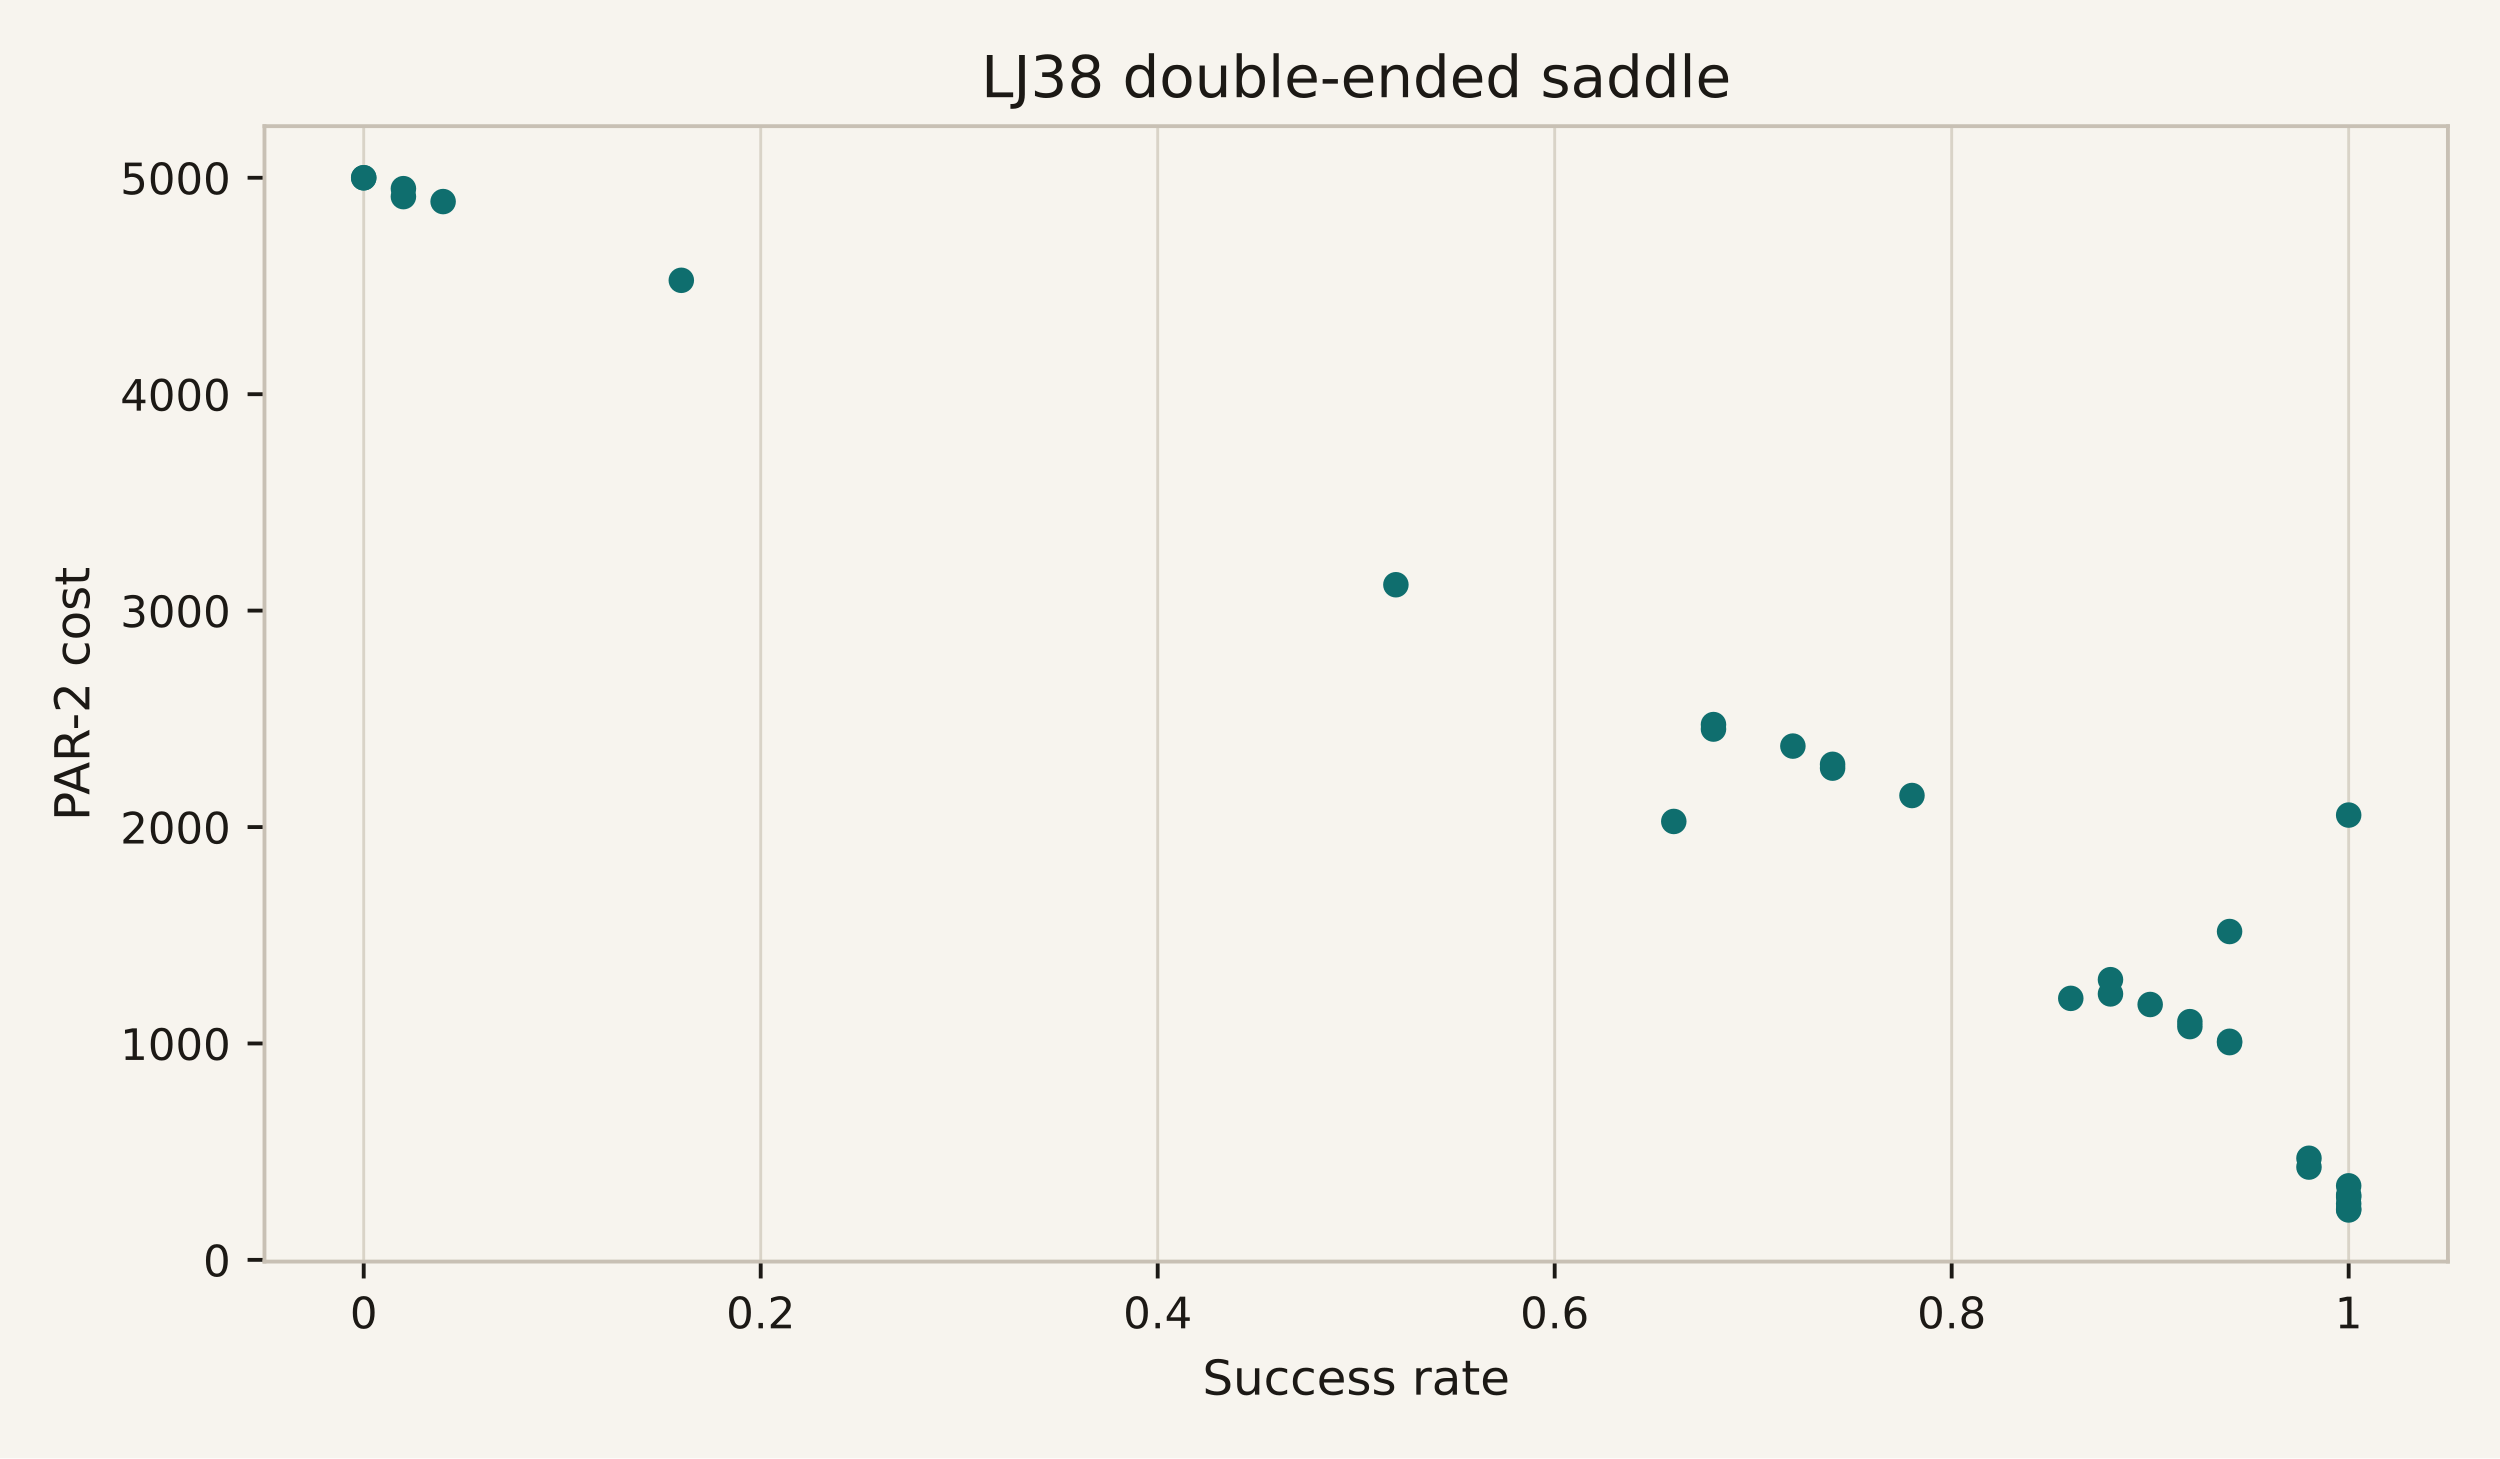
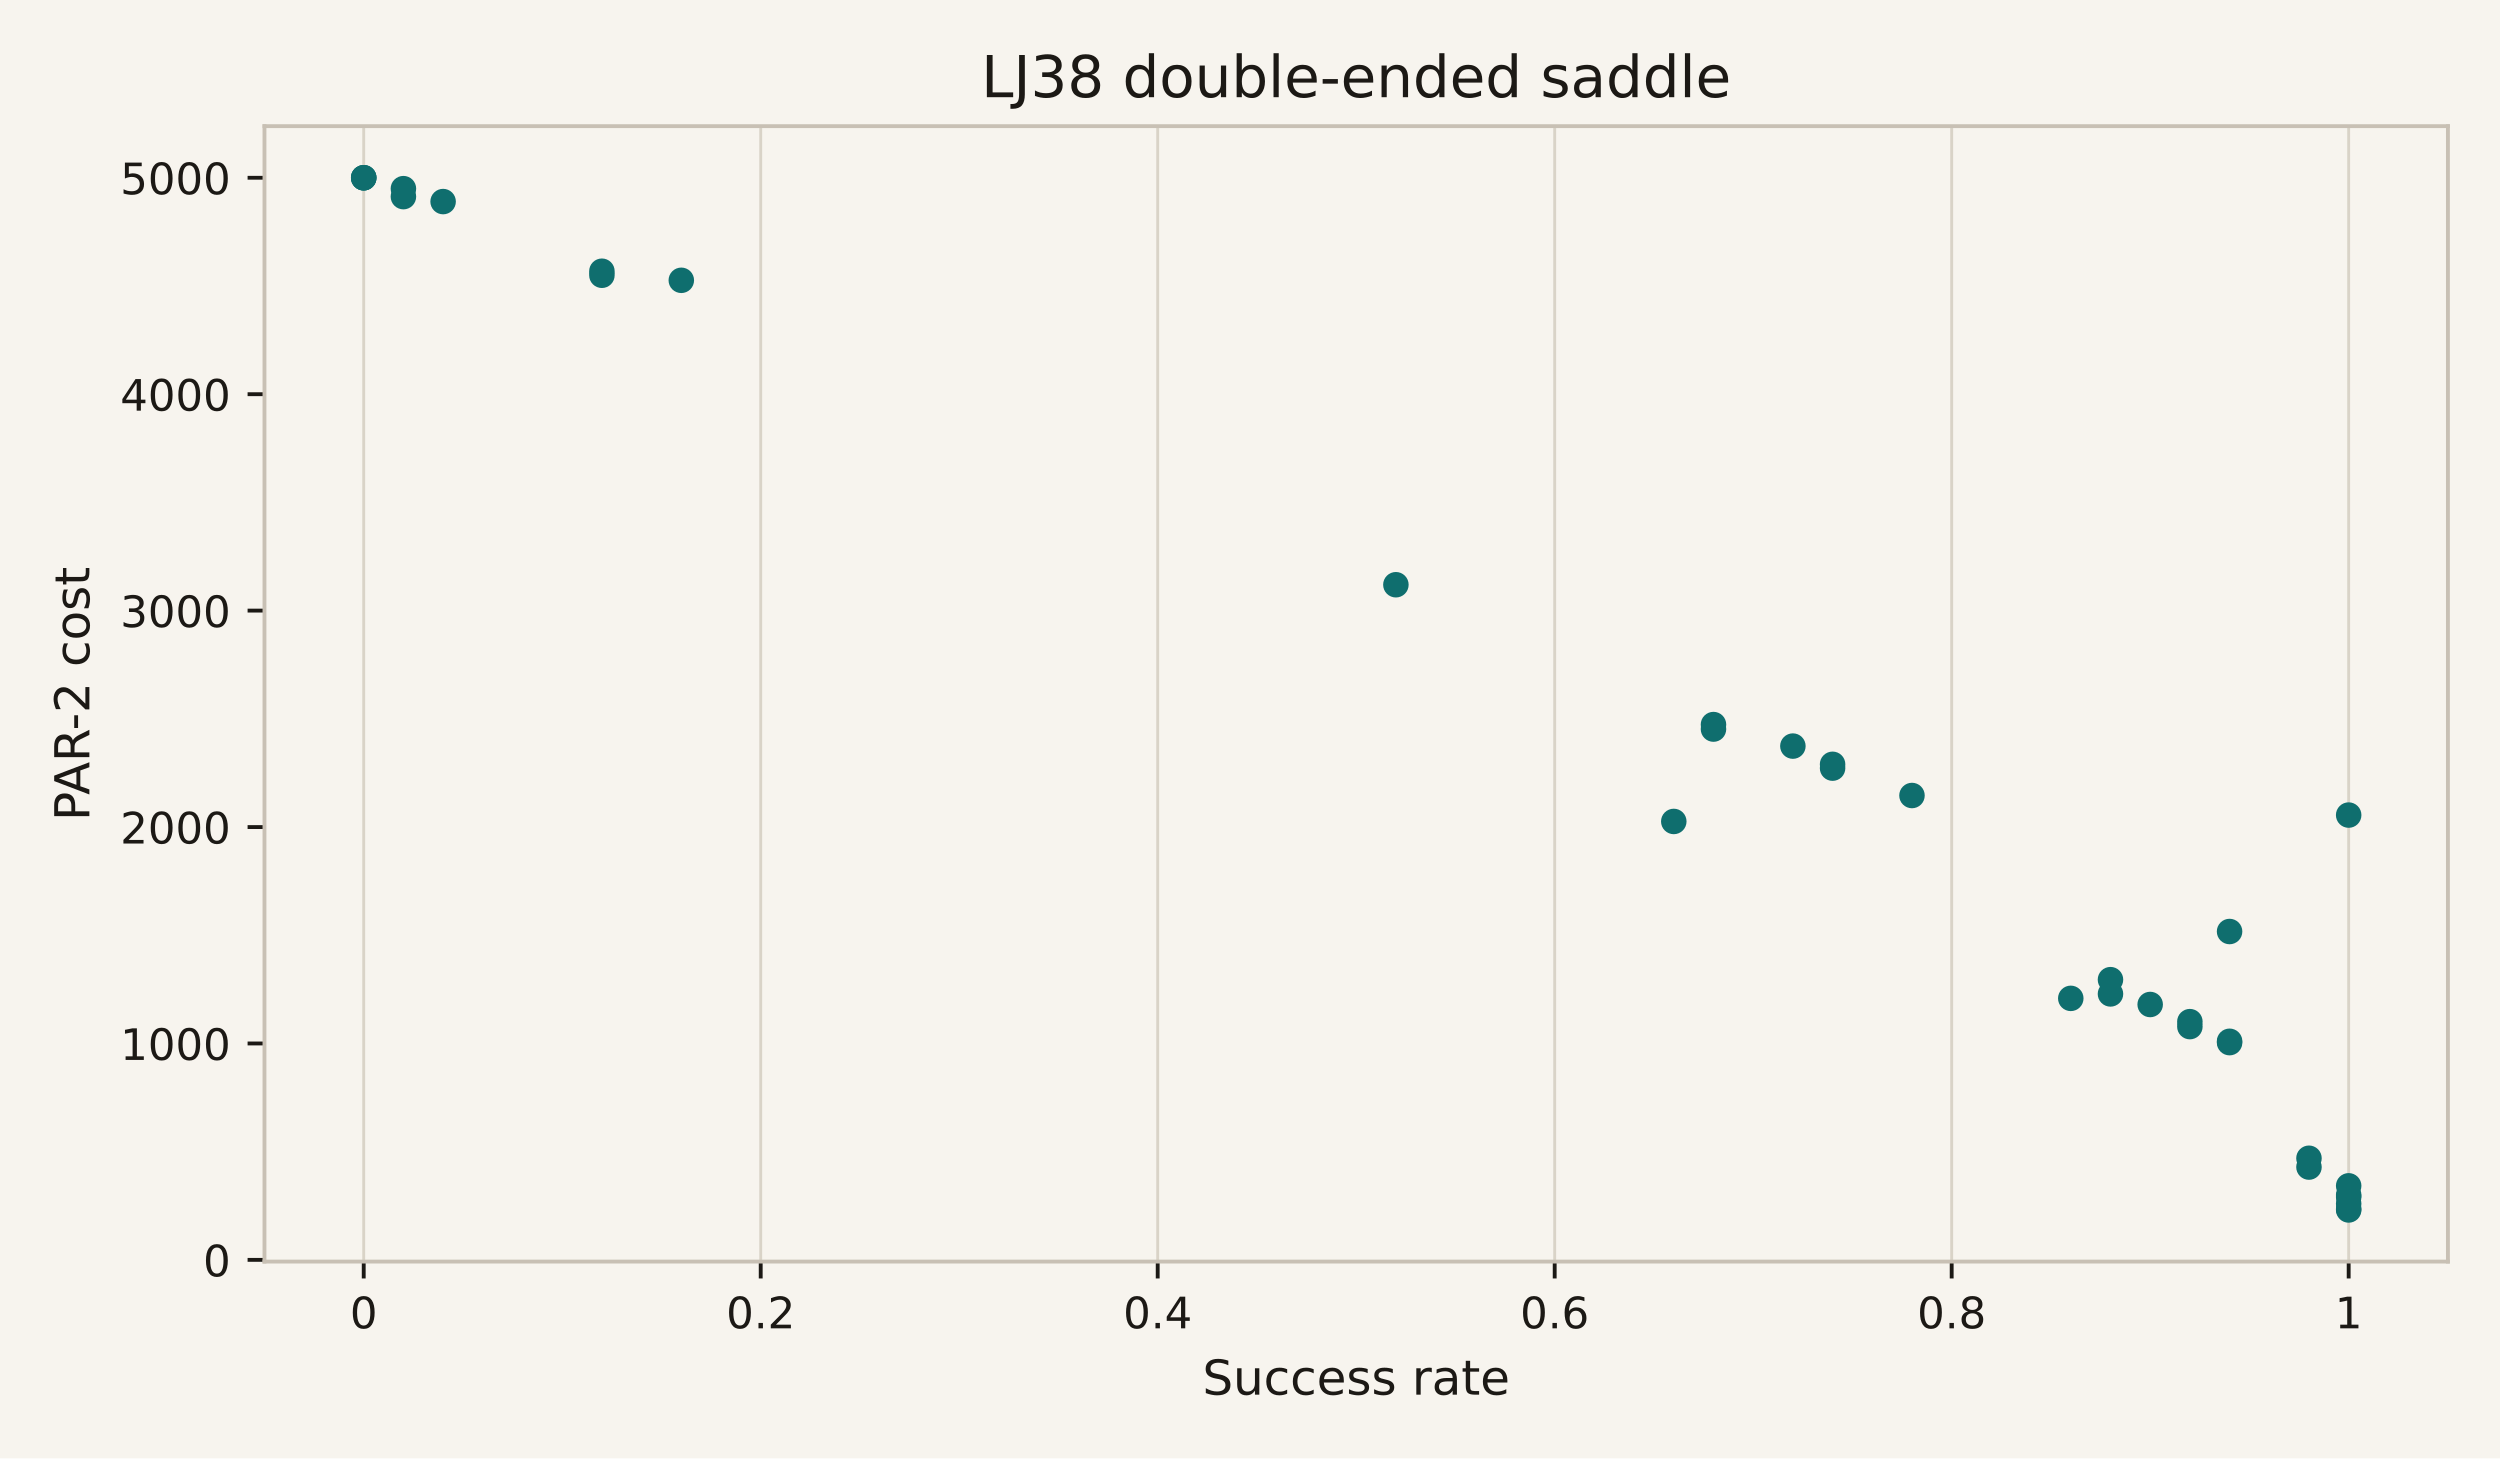
<svg xmlns="http://www.w3.org/2000/svg" xmlns:xlink="http://www.w3.org/1999/xlink" width="518.4pt" height="302.4pt" viewBox="0 0 518.4 302.4" version="1.1">
  <defs>
    <style type="text/css">*{stroke-linejoin: round; stroke-linecap: butt}</style>
  </defs>
  <g id="figure_1">
    <g id="patch_1">
      <path d="M 0 302.4  L 518.4 302.4  L 518.4 0  L 0 0  z " style="fill: #f7f4ee" />
    </g>
    <g id="axes_1">
      <g id="patch_2">
        <path d="M 54.84 261.6  L 507.6 261.6  L 507.6 26.16  L 54.84 26.16  z " style="fill: #f7f4ee" />
      </g>
      <g id="matplotlib.axis_1">
        <g id="xtick_1">
          <g id="line2d_1">
            <path d="M 75.42 261.6  L 75.42 26.16  " clip-path="url(#p3100c45ddf)" style="fill: none; stroke: #d9d3c7; stroke-width: 0.6; stroke-linecap: square" />
          </g>
          <g id="line2d_2">
            <defs>
              <path id="m0617ce4a32" d="M 0 0  L 0 3.5  " style="stroke: #1c1915; stroke-width: 0.8" />
            </defs>
            <g>
              <use xlink:href="#m0617ce4a32" x="75.42" y="261.6" style="fill: #1c1915; stroke: #1c1915; stroke-width: 0.8" />
            </g>
          </g>
          <g id="text_1">
            <text style="font-size: 9px; font-family: 'DejaVu Sans', 'Bitstream Vera Sans', 'Computer Modern Sans Serif', 'Lucida Grande', 'Verdana', 'Geneva', 'Lucid', 'Arial', 'Helvetica', 'Avant Garde', sans-serif; text-anchor: middle; fill: #1c1915" x="75.42" y="275.438" transform="rotate(-0 75.42 275.4379)">0</text>
          </g>
        </g>
        <g id="xtick_2">
          <g id="line2d_3">
            <path d="M 157.74 261.6  L 157.74 26.16  " clip-path="url(#p3100c45ddf)" style="fill: none; stroke: #d9d3c7; stroke-width: 0.6; stroke-linecap: square" />
          </g>
          <g id="line2d_4">
            <g>
              <use xlink:href="#m0617ce4a32" x="157.74" y="261.6" style="fill: #1c1915; stroke: #1c1915; stroke-width: 0.8" />
            </g>
          </g>
          <g id="text_2">
            <text style="font-size: 9px; font-family: 'DejaVu Sans', 'Bitstream Vera Sans', 'Computer Modern Sans Serif', 'Lucida Grande', 'Verdana', 'Geneva', 'Lucid', 'Arial', 'Helvetica', 'Avant Garde', sans-serif; text-anchor: middle; fill: #1c1915" x="157.74" y="275.438" transform="rotate(-0 157.74 275.4379)">0.2</text>
          </g>
        </g>
        <g id="xtick_3">
          <g id="line2d_5">
            <path d="M 240.06 261.6  L 240.06 26.16  " clip-path="url(#p3100c45ddf)" style="fill: none; stroke: #d9d3c7; stroke-width: 0.6; stroke-linecap: square" />
          </g>
          <g id="line2d_6">
            <g>
              <use xlink:href="#m0617ce4a32" x="240.06" y="261.6" style="fill: #1c1915; stroke: #1c1915; stroke-width: 0.8" />
            </g>
          </g>
          <g id="text_3">
            <text style="font-size: 9px; font-family: 'DejaVu Sans', 'Bitstream Vera Sans', 'Computer Modern Sans Serif', 'Lucida Grande', 'Verdana', 'Geneva', 'Lucid', 'Arial', 'Helvetica', 'Avant Garde', sans-serif; text-anchor: middle; fill: #1c1915" x="240.06" y="275.438" transform="rotate(-0 240.06 275.4379)">0.4</text>
          </g>
        </g>
        <g id="xtick_4">
          <g id="line2d_7">
            <path d="M 322.38 261.6  L 322.38 26.16  " clip-path="url(#p3100c45ddf)" style="fill: none; stroke: #d9d3c7; stroke-width: 0.6; stroke-linecap: square" />
          </g>
          <g id="line2d_8">
            <g>
              <use xlink:href="#m0617ce4a32" x="322.38" y="261.6" style="fill: #1c1915; stroke: #1c1915; stroke-width: 0.8" />
            </g>
          </g>
          <g id="text_4">
            <text style="font-size: 9px; font-family: 'DejaVu Sans', 'Bitstream Vera Sans', 'Computer Modern Sans Serif', 'Lucida Grande', 'Verdana', 'Geneva', 'Lucid', 'Arial', 'Helvetica', 'Avant Garde', sans-serif; text-anchor: middle; fill: #1c1915" x="322.38" y="275.438" transform="rotate(-0 322.38 275.4379)">0.6</text>
          </g>
        </g>
        <g id="xtick_5">
          <g id="line2d_9">
            <path d="M 404.7 261.6  L 404.7 26.16  " clip-path="url(#p3100c45ddf)" style="fill: none; stroke: #d9d3c7; stroke-width: 0.6; stroke-linecap: square" />
          </g>
          <g id="line2d_10">
            <g>
              <use xlink:href="#m0617ce4a32" x="404.7" y="261.6" style="fill: #1c1915; stroke: #1c1915; stroke-width: 0.8" />
            </g>
          </g>
          <g id="text_5">
            <text style="font-size: 9px; font-family: 'DejaVu Sans', 'Bitstream Vera Sans', 'Computer Modern Sans Serif', 'Lucida Grande', 'Verdana', 'Geneva', 'Lucid', 'Arial', 'Helvetica', 'Avant Garde', sans-serif; text-anchor: middle; fill: #1c1915" x="404.7" y="275.438" transform="rotate(-0 404.7 275.4379)">0.8</text>
          </g>
        </g>
        <g id="xtick_6">
          <g id="line2d_11">
            <path d="M 487.02 261.6  L 487.02 26.16  " clip-path="url(#p3100c45ddf)" style="fill: none; stroke: #d9d3c7; stroke-width: 0.6; stroke-linecap: square" />
          </g>
          <g id="line2d_12">
            <g>
              <use xlink:href="#m0617ce4a32" x="487.02" y="261.6" style="fill: #1c1915; stroke: #1c1915; stroke-width: 0.8" />
            </g>
          </g>
          <g id="text_6">
            <text style="font-size: 9px; font-family: 'DejaVu Sans', 'Bitstream Vera Sans', 'Computer Modern Sans Serif', 'Lucida Grande', 'Verdana', 'Geneva', 'Lucid', 'Arial', 'Helvetica', 'Avant Garde', sans-serif; text-anchor: middle; fill: #1c1915" x="487.02" y="275.438" transform="rotate(-0 487.02 275.4379)">1</text>
          </g>
        </g>
        <g id="text_7">
          <text style="font-size: 10px; font-family: 'DejaVu Sans', 'Bitstream Vera Sans', 'Computer Modern Sans Serif', 'Lucida Grande', 'Verdana', 'Geneva', 'Lucid', 'Arial', 'Helvetica', 'Avant Garde', sans-serif; text-anchor: middle; fill: #1c1915" x="281.22" y="289.198" transform="rotate(-0 281.22 289.1977)">Success rate</text>
        </g>
      </g>
      <g id="matplotlib.axis_2">
        <g id="ytick_1">
          <g id="line2d_13">
            <defs>
              <path id="m97dde00479" d="M 0 0  L -3.5 0  " style="stroke: #1c1915; stroke-width: 0.8" />
            </defs>
            <g>
              <use xlink:href="#m97dde00479" x="54.84" y="261.252" style="fill: #1c1915; stroke: #1c1915; stroke-width: 0.8" />
            </g>
          </g>
          <g id="text_8">
            <text style="font-size: 9px; font-family: 'DejaVu Sans', 'Bitstream Vera Sans', 'Computer Modern Sans Serif', 'Lucida Grande', 'Verdana', 'Geneva', 'Lucid', 'Arial', 'Helvetica', 'Avant Garde', sans-serif; text-anchor: end; fill: #1c1915" x="47.84" y="264.671" transform="rotate(-0 47.84 264.6714)">0</text>
          </g>
        </g>
        <g id="ytick_2">
          <g id="line2d_14">
            <g>
              <use xlink:href="#m97dde00479" x="54.84" y="216.374" style="fill: #1c1915; stroke: #1c1915; stroke-width: 0.8" />
            </g>
          </g>
          <g id="text_9">
            <text style="font-size: 9px; font-family: 'DejaVu Sans', 'Bitstream Vera Sans', 'Computer Modern Sans Serif', 'Lucida Grande', 'Verdana', 'Geneva', 'Lucid', 'Arial', 'Helvetica', 'Avant Garde', sans-serif; text-anchor: end; fill: #1c1915" x="47.84" y="219.793" transform="rotate(-0 47.84 219.7933)">1000</text>
          </g>
        </g>
        <g id="ytick_3">
          <g id="line2d_15">
            <g>
              <use xlink:href="#m97dde00479" x="54.84" y="171.496" style="fill: #1c1915; stroke: #1c1915; stroke-width: 0.8" />
            </g>
          </g>
          <g id="text_10">
            <text style="font-size: 9px; font-family: 'DejaVu Sans', 'Bitstream Vera Sans', 'Computer Modern Sans Serif', 'Lucida Grande', 'Verdana', 'Geneva', 'Lucid', 'Arial', 'Helvetica', 'Avant Garde', sans-serif; text-anchor: end; fill: #1c1915" x="47.84" y="174.915" transform="rotate(-0 47.84 174.9152)">2000</text>
          </g>
        </g>
        <g id="ytick_4">
          <g id="line2d_16">
            <g>
              <use xlink:href="#m97dde00479" x="54.84" y="126.618" style="fill: #1c1915; stroke: #1c1915; stroke-width: 0.8" />
            </g>
          </g>
          <g id="text_11">
            <text style="font-size: 9px; font-family: 'DejaVu Sans', 'Bitstream Vera Sans', 'Computer Modern Sans Serif', 'Lucida Grande', 'Verdana', 'Geneva', 'Lucid', 'Arial', 'Helvetica', 'Avant Garde', sans-serif; text-anchor: end; fill: #1c1915" x="47.84" y="130.037" transform="rotate(-0 47.84 130.037)">3000</text>
          </g>
        </g>
        <g id="ytick_5">
          <g id="line2d_17">
            <g>
              <use xlink:href="#m97dde00479" x="54.84" y="81.74" style="fill: #1c1915; stroke: #1c1915; stroke-width: 0.8" />
            </g>
          </g>
          <g id="text_12">
            <text style="font-size: 9px; font-family: 'DejaVu Sans', 'Bitstream Vera Sans', 'Computer Modern Sans Serif', 'Lucida Grande', 'Verdana', 'Geneva', 'Lucid', 'Arial', 'Helvetica', 'Avant Garde', sans-serif; text-anchor: end; fill: #1c1915" x="47.84" y="85.159" transform="rotate(-0 47.84 85.15889)">4000</text>
          </g>
        </g>
        <g id="ytick_6">
          <g id="line2d_18">
            <g>
              <use xlink:href="#m97dde00479" x="54.84" y="36.862" style="fill: #1c1915; stroke: #1c1915; stroke-width: 0.8" />
            </g>
          </g>
          <g id="text_13">
            <text style="font-size: 9px; font-family: 'DejaVu Sans', 'Bitstream Vera Sans', 'Computer Modern Sans Serif', 'Lucida Grande', 'Verdana', 'Geneva', 'Lucid', 'Arial', 'Helvetica', 'Avant Garde', sans-serif; text-anchor: end; fill: #1c1915" x="47.84" y="40.281" transform="rotate(-0 47.84 40.28076)">5000</text>
          </g>
        </g>
        <g id="text_14">
          <text style="font-size: 10px; font-family: 'DejaVu Sans', 'Bitstream Vera Sans', 'Computer Modern Sans Serif', 'Lucida Grande', 'Verdana', 'Geneva', 'Lucid', 'Arial', 'Helvetica', 'Avant Garde', sans-serif; text-anchor: middle; fill: #1c1915" x="18.533" y="143.88" transform="rotate(-90 18.53266 143.88)">PAR-2 cost</text>
        </g>
      </g>
      <g id="PathCollection_1">
        <defs>
          <path id="mdd3c8c9420" d="M 0 2.646  C 0.702 2.646 1.375 2.367 1.871 1.871  C 2.367 1.375 2.646 0.702 2.646 0  C 2.646 -0.702 2.367 -1.375 1.871 -1.871  C 1.375 -2.367 0.702 -2.646 0 -2.646  C -0.702 -2.646 -1.375 -2.367 -1.871 -1.871  C -2.367 -1.375 -2.646 -0.702 -2.646 0  C -2.646 0.702 -2.367 1.375 -1.871 1.871  C -1.375 2.367 -0.702 2.646 0 2.646  z " />
        </defs>
        <g clip-path="url(#p3100c45ddf)">
          <use xlink:href="#mdd3c8c9420" x="487.02" y="250.898" style="fill: #0f6e6e" />
          <use xlink:href="#mdd3c8c9420" x="487.02" y="250.697" style="fill: #0f6e6e" />
          <use xlink:href="#mdd3c8c9420" x="487.02" y="249.608" style="fill: #0f6e6e" />
          <use xlink:href="#mdd3c8c9420" x="487.02" y="248.218" style="fill: #0f6e6e" />
          <use xlink:href="#mdd3c8c9420" x="487.02" y="247.797" style="fill: #0f6e6e" />
          <use xlink:href="#mdd3c8c9420" x="487.02" y="245.892" style="fill: #0f6e6e" />
          <use xlink:href="#mdd3c8c9420" x="478.788" y="242.005" style="fill: #0f6e6e" />
          <use xlink:href="#mdd3c8c9420" x="478.788" y="240.176" style="fill: #0f6e6e" />
          <use xlink:href="#mdd3c8c9420" x="462.324" y="216.2" style="fill: #0f6e6e" />
          <use xlink:href="#mdd3c8c9420" x="462.324" y="215.922" style="fill: #0f6e6e" />
          <use xlink:href="#mdd3c8c9420" x="454.092" y="212.877" style="fill: #0f6e6e" />
          <use xlink:href="#mdd3c8c9420" x="454.092" y="211.849" style="fill: #0f6e6e" />
          <use xlink:href="#mdd3c8c9420" x="445.86" y="208.292" style="fill: #0f6e6e" />
          <use xlink:href="#mdd3c8c9420" x="429.396" y="207.021" style="fill: #0f6e6e" />
          <use xlink:href="#mdd3c8c9420" x="437.628" y="206.099" style="fill: #0f6e6e" />
          <use xlink:href="#mdd3c8c9420" x="437.628" y="203.142" style="fill: #0f6e6e" />
          <use xlink:href="#mdd3c8c9420" x="462.324" y="193.159" style="fill: #0f6e6e" />
          <use xlink:href="#mdd3c8c9420" x="347.076" y="170.336" style="fill: #0f6e6e" />
          <use xlink:href="#mdd3c8c9420" x="487.02" y="169.014" style="fill: #0f6e6e" />
          <use xlink:href="#mdd3c8c9420" x="396.468" y="164.957" style="fill: #0f6e6e" />
          <use xlink:href="#mdd3c8c9420" x="380.004" y="159.281" style="fill: #0f6e6e" />
          <use xlink:href="#mdd3c8c9420" x="380.004" y="158.488" style="fill: #0f6e6e" />
          <use xlink:href="#mdd3c8c9420" x="371.772" y="154.71" style="fill: #0f6e6e" />
          <use xlink:href="#mdd3c8c9420" x="355.308" y="151.182" style="fill: #0f6e6e" />
          <use xlink:href="#mdd3c8c9420" x="355.308" y="150.248" style="fill: #0f6e6e" />
          <use xlink:href="#mdd3c8c9420" x="289.452" y="121.252" style="fill: #0f6e6e" />
          <use xlink:href="#mdd3c8c9420" x="141.276" y="58.125" style="fill: #0f6e6e" />
+           <use xlink:href="#mdd3c8c9420" x="124.812" y="57.08" style="fill: #0f6e6e" />
+           <use xlink:href="#mdd3c8c9420" x="124.812" y="56.243" style="fill: #0f6e6e" />
          <use xlink:href="#mdd3c8c9420" x="91.884" y="41.799" style="fill: #0f6e6e" />
          <use xlink:href="#mdd3c8c9420" x="83.652" y="40.773" style="fill: #0f6e6e" />
          <use xlink:href="#mdd3c8c9420" x="83.652" y="39.119" style="fill: #0f6e6e" />
+           <use xlink:href="#mdd3c8c9420" x="75.42" y="36.862" style="fill: #0f6e6e" />
          <use xlink:href="#mdd3c8c9420" x="75.42" y="36.862" style="fill: #0f6e6e" />
          <use xlink:href="#mdd3c8c9420" x="75.42" y="36.862" style="fill: #0f6e6e" />
        </g>
      </g>
      <g id="patch_3">
        <path d="M 54.84 261.6  L 54.84 26.16  " style="fill: none; stroke: #c8c0b4; stroke-width: 0.8; stroke-linejoin: miter; stroke-linecap: square" />
      </g>
      <g id="patch_4">
        <path d="M 507.6 261.6  L 507.6 26.16  " style="fill: none; stroke: #c8c0b4; stroke-width: 0.8; stroke-linejoin: miter; stroke-linecap: square" />
      </g>
      <g id="patch_5">
        <path d="M 54.84 261.6  L 507.6 261.6  " style="fill: none; stroke: #c8c0b4; stroke-width: 0.8; stroke-linejoin: miter; stroke-linecap: square" />
      </g>
      <g id="patch_6">
        <path d="M 54.84 26.16  L 507.6 26.16  " style="fill: none; stroke: #c8c0b4; stroke-width: 0.8; stroke-linejoin: miter; stroke-linecap: square" />
      </g>
      <g id="text_15">
        <text style="font-size: 12px; font-family: 'DejaVu Sans', 'Bitstream Vera Sans', 'Computer Modern Sans Serif', 'Lucida Grande', 'Verdana', 'Geneva', 'Lucid', 'Arial', 'Helvetica', 'Avant Garde', sans-serif; text-anchor: middle; fill: #1c1915" x="281.22" y="20.16" transform="rotate(-0 281.22 20.16)">LJ38 double-ended saddle</text>
      </g>
    </g>
  </g>
  <defs>
    <clipPath id="p3100c45ddf">
      <rect x="54.84" y="26.16" width="452.76" height="235.44" />
    </clipPath>
  </defs>
</svg>
